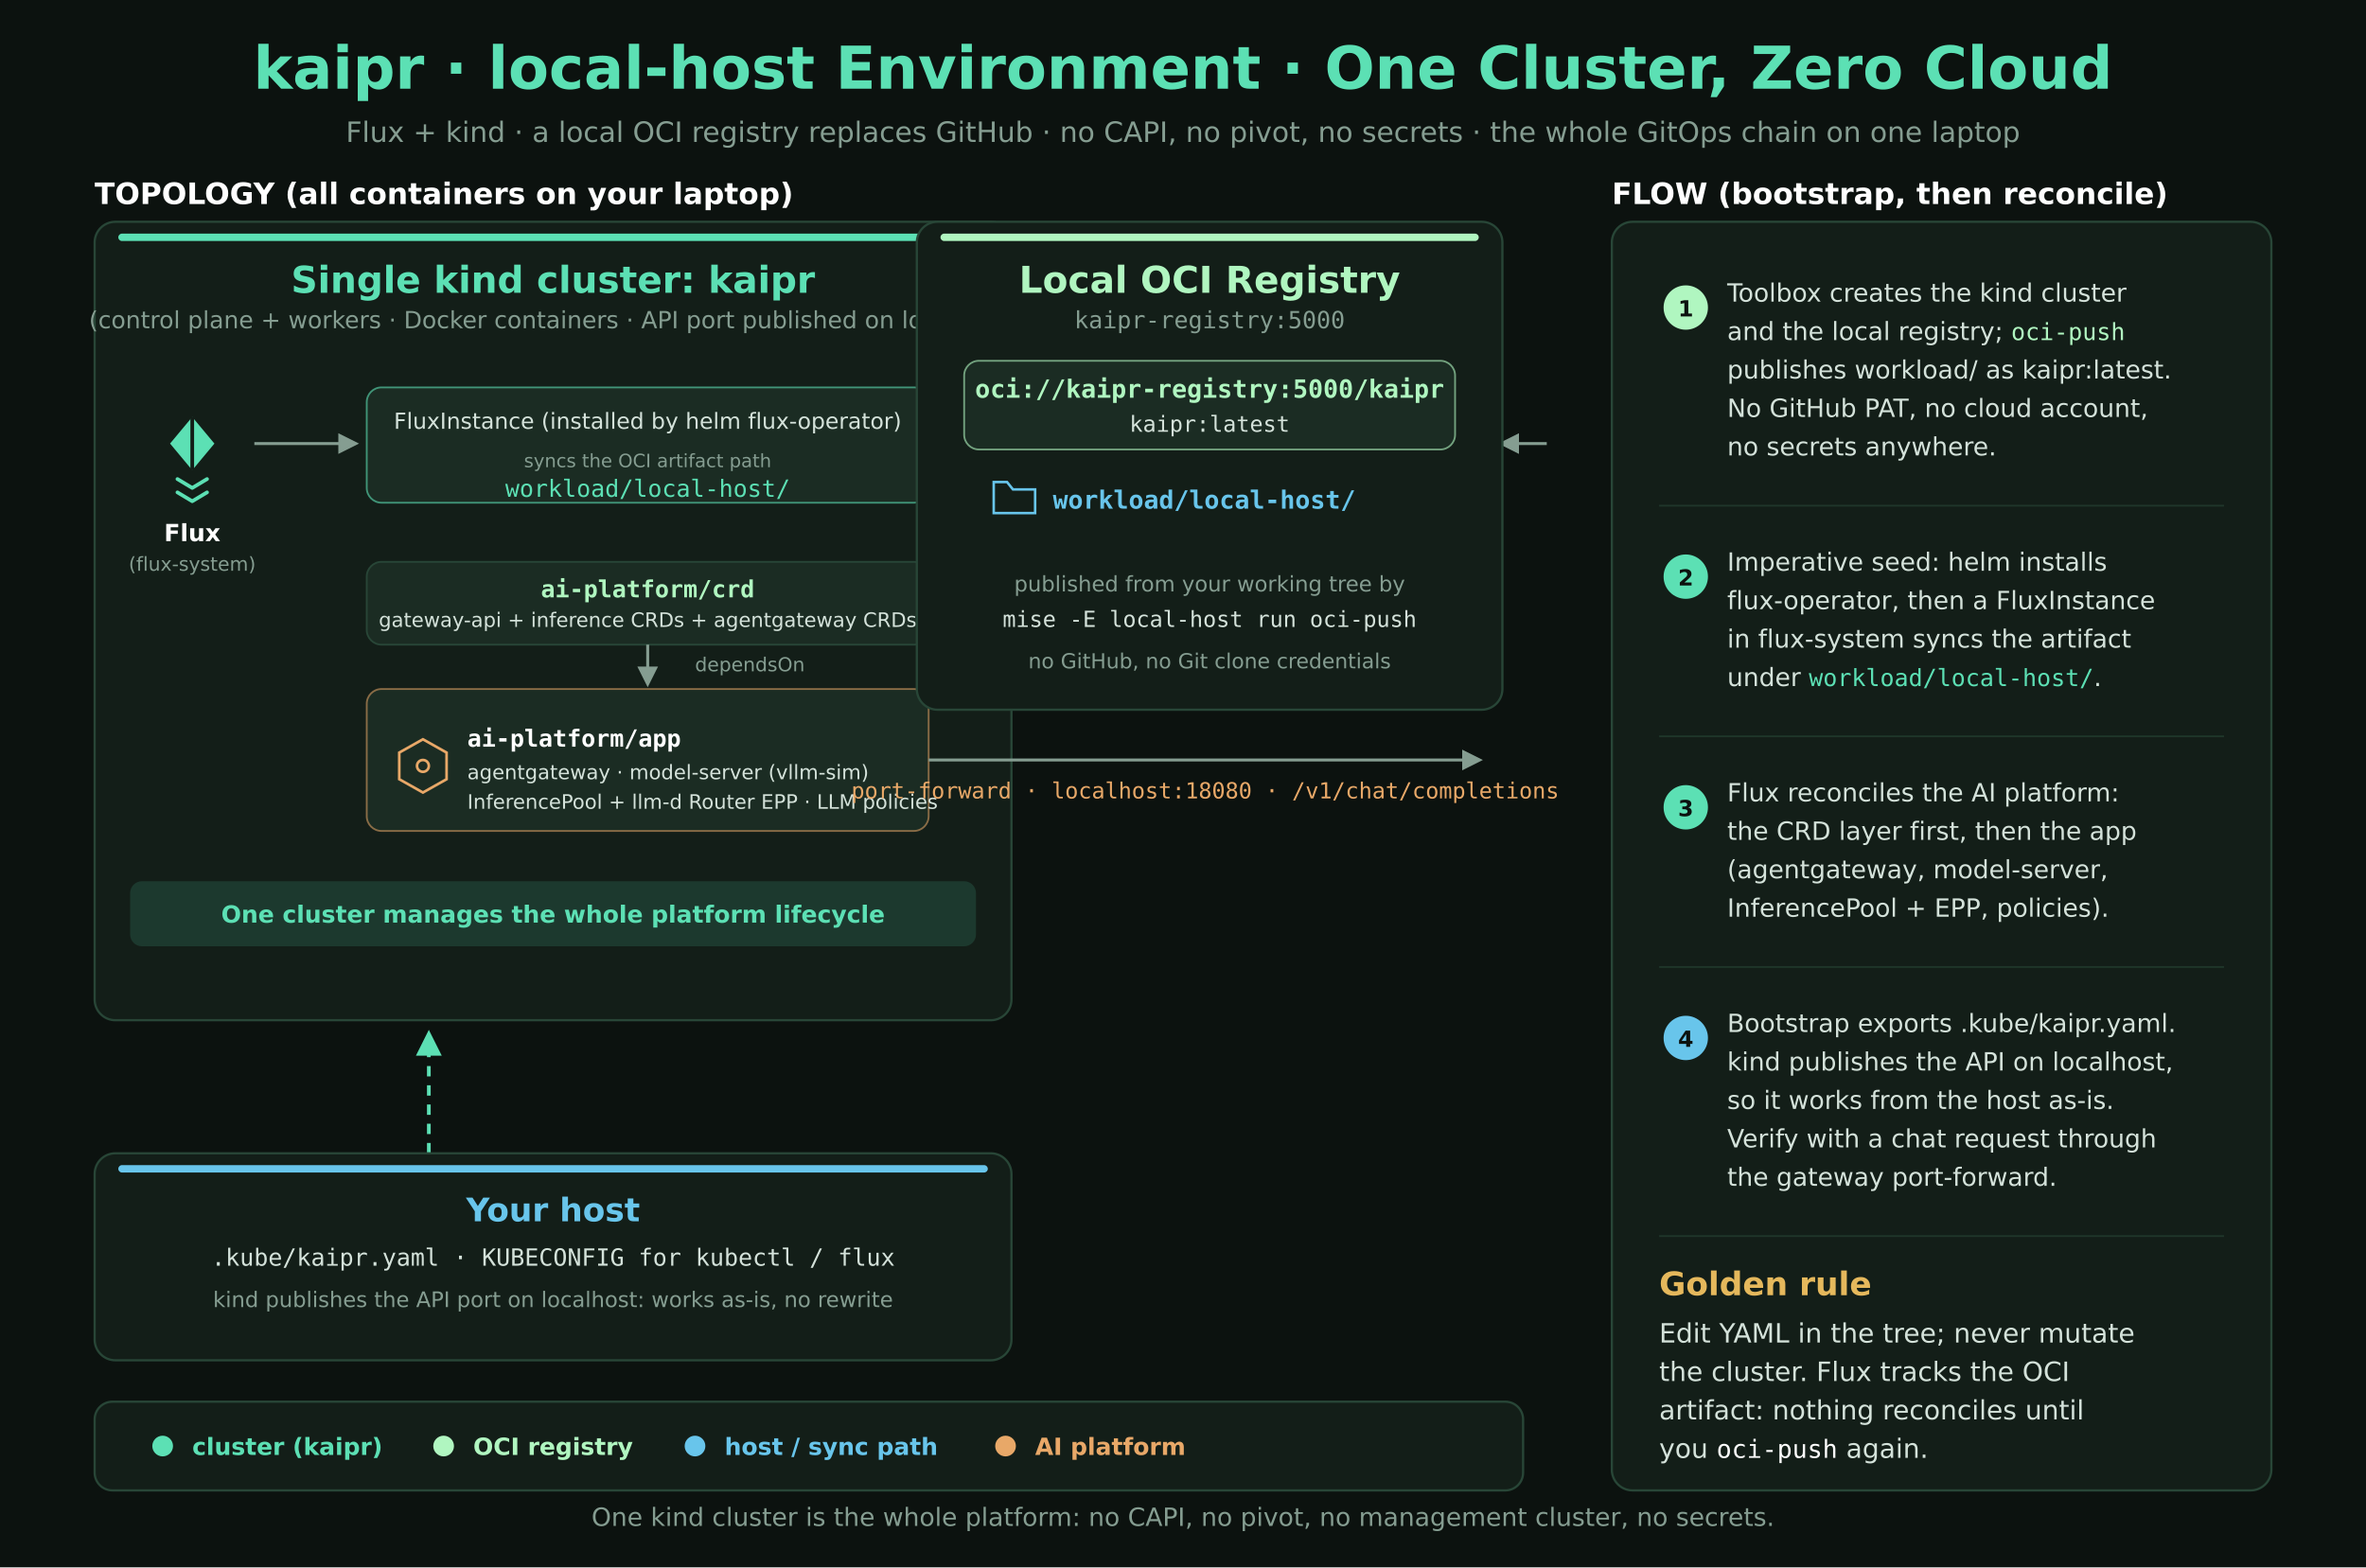
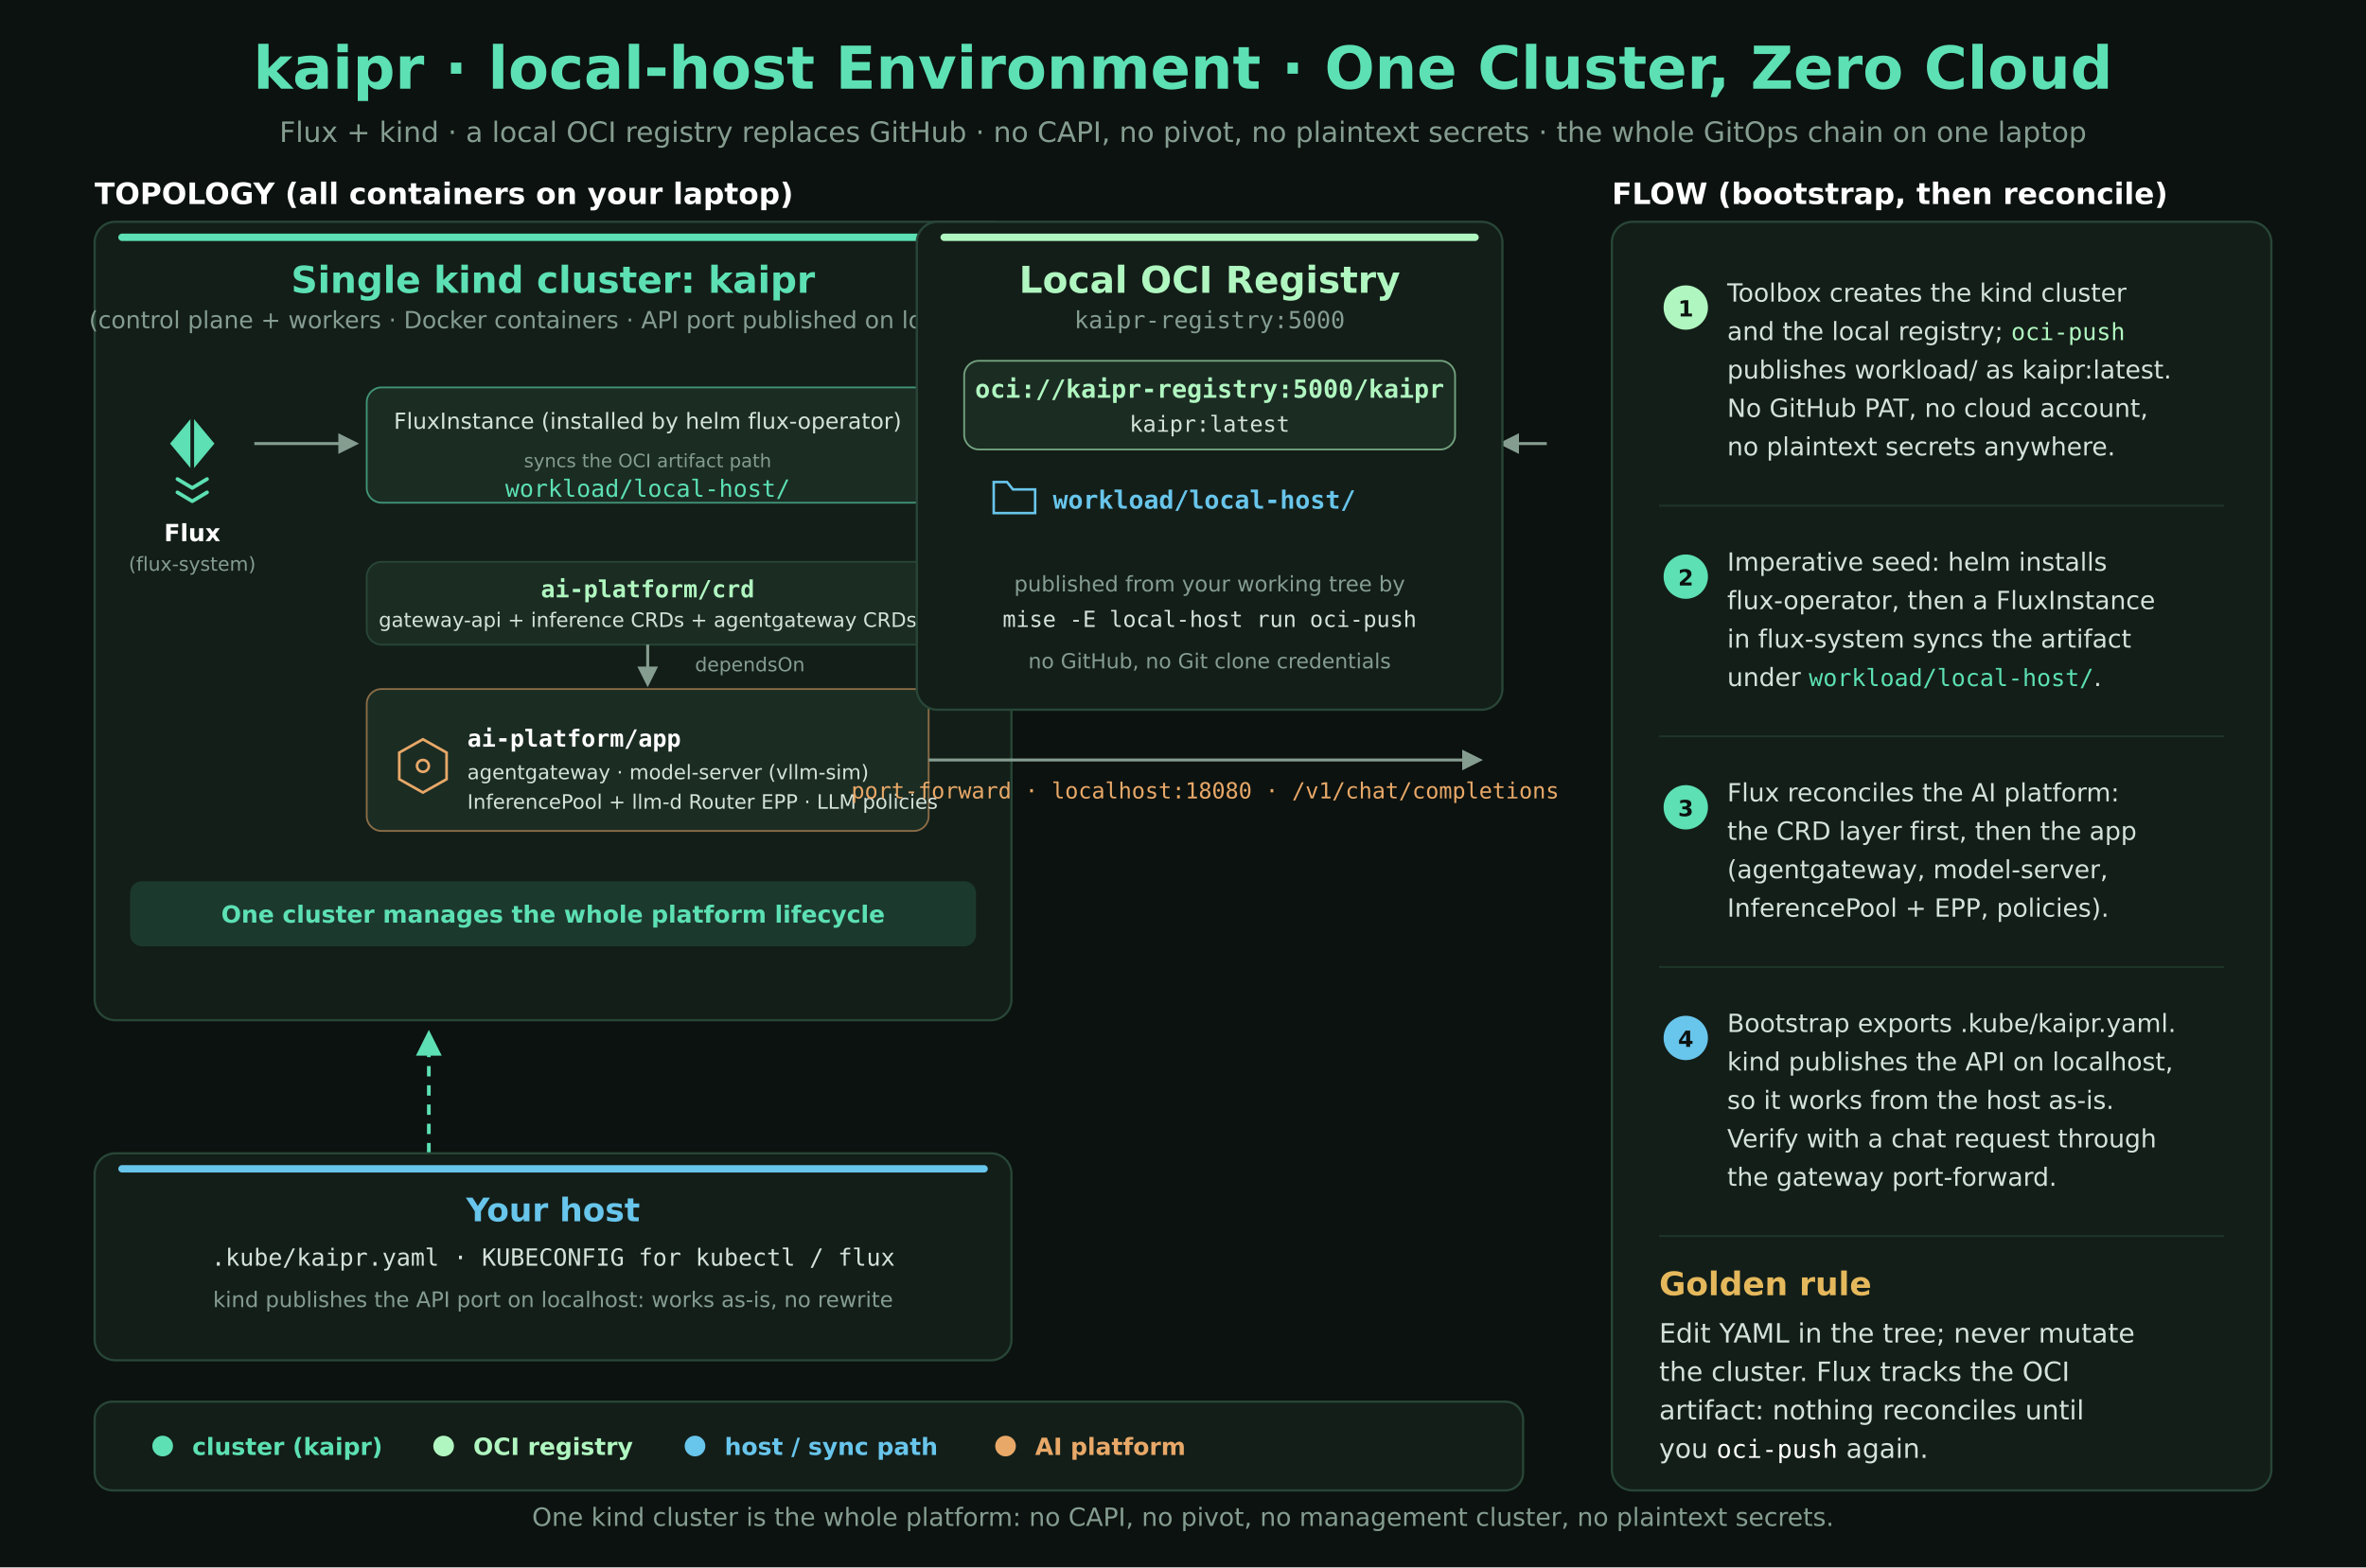
<svg xmlns="http://www.w3.org/2000/svg" width="1600" height="1060" viewBox="0 0 1600 1060">
  <defs>
    <marker id="arrow-teal" viewBox="0 0 10 10" refX="8" refY="5" markerWidth="7" markerHeight="7" orient="auto-start-reverse">
      <path d="M0,0 L10,5 L0,10 z" fill="#5CE0B4" />
    </marker>
    <marker id="arrow-gray" viewBox="0 0 10 10" refX="8" refY="5" markerWidth="7" markerHeight="7" orient="auto-start-reverse">
      <path d="M0,0 L10,5 L0,10 z" fill="#859D91" />
    </marker>
    <marker id="arrow-purple" viewBox="0 0 10 10" refX="8" refY="5" markerWidth="7" markerHeight="7" orient="auto-start-reverse">
      <path d="M0,0 L10,5 L0,10 z" fill="#B0F6C0" />
    </marker>
  </defs>
  <rect width="1600" height="1060" fill="#0C120F" />
  <text x="800" y="60" text-anchor="middle" font-family="DejaVu Sans" font-size="40" font-weight="bold" fill="#5CE0B4">kaipr · local-host Environment · One Cluster, Zero Cloud</text>
-   <text x="800" y="96" text-anchor="middle" font-family="DejaVu Sans" font-size="19" fill="#859D91">Flux + kind · a local OCI registry replaces GitHub · no CAPI, no pivot, no secrets · the whole GitOps chain on one laptop</text>
+   <text x="800" y="96" text-anchor="middle" font-family="DejaVu Sans" font-size="19" fill="#859D91">Flux + kind · a local OCI registry replaces GitHub · no CAPI, no pivot, no plaintext secrets · the whole GitOps chain on one laptop</text>
  <text x="64" y="138" font-family="DejaVu Sans" font-size="20" font-weight="bold" fill="#FFFFFF">TOPOLOGY (all containers on your laptop)</text>
  <text x="1090" y="138" font-family="DejaVu Sans" font-size="20" font-weight="bold" fill="#FFFFFF">FLOW (bootstrap, then reconcile)</text>
  <path d="M700,420 H380 V470" fill="none" stroke="#B0F6C0" stroke-width="2.5" stroke-dasharray="7,6" marker-end="url(#arrow-purple)" />
  <path d="M290,780 V700" fill="none" stroke="#5CE0B4" stroke-width="2.5" stroke-dasharray="7,6" marker-end="url(#arrow-teal)" />
  <line x1="1046" y1="300" x2="1016" y2="300" stroke="#859D91" stroke-width="2" marker-end="url(#arrow-gray)" />
  <rect x="64" y="150" width="620" height="540" rx="14" fill="#131E18" stroke="#284637" stroke-width="1.5" />
  <rect x="80" y="158" width="588" height="5" rx="2.5" fill="#5CE0B4" />
  <text x="374" y="198" text-anchor="middle" font-family="DejaVu Sans" font-size="25" font-weight="bold" fill="#5CE0B4">Single kind cluster: kaipr</text>
  <text x="374" y="222" text-anchor="middle" font-family="DejaVu Sans" font-size="16" fill="#859D91">(control plane + workers · Docker containers · API port published on localhost)</text>
  <g transform="translate(130,300)">
    <path d="M0,-18 L15,0 L0,18 L-15,0 Z" fill="#5CE0B4" />
    <line x1="0" y1="-18" x2="0" y2="18" stroke="#131E18" stroke-width="2.5" />
    <path d="M-10,24 L0,30 L10,24" fill="none" stroke="#5CE0B4" stroke-width="2.5" stroke-linecap="round" stroke-linejoin="round" />
    <path d="M-10,33 L0,39 L10,33" fill="none" stroke="#5CE0B4" stroke-width="2.5" stroke-linecap="round" stroke-linejoin="round" />
  </g>
  <text x="130" y="366" text-anchor="middle" font-family="DejaVu Sans" font-size="16" font-weight="bold" fill="#FFFFFF">Flux</text>
  <text x="130" y="386" text-anchor="middle" font-family="DejaVu Sans" font-size="13" fill="#859D91">(flux-system)</text>
  <line x1="172" y1="300" x2="240" y2="300" stroke="#859D91" stroke-width="2" marker-end="url(#arrow-gray)" />
  <rect x="248" y="262" width="380" height="78" rx="10" fill="#1B2C23" stroke="#5CE0B4" stroke-opacity="0.6" stroke-width="1.2" />
  <text x="438" y="290" text-anchor="middle" font-family="DejaVu Sans" font-size="15" fill="#D4E2DA">FluxInstance (installed by helm flux-operator)</text>
  <text x="438" y="316" text-anchor="middle" font-family="DejaVu Sans" font-size="12.5" fill="#859D91">syncs the OCI artifact path</text>
  <text x="438" y="336" text-anchor="middle" font-family="DejaVu Sans Mono" font-size="16" fill="#5CE0B4">workload/local-host/</text>
  <rect x="248" y="380" width="380" height="56" rx="10" fill="#1B2C23" stroke="#284637" stroke-width="1.2" />
  <text x="438" y="404" text-anchor="middle" font-family="DejaVu Sans Mono" font-size="16" font-weight="bold" fill="#B0F6C0">ai-platform/crd</text>
  <text x="438" y="424" text-anchor="middle" font-family="DejaVu Sans" font-size="13.5" fill="#D4E2DA">gateway-api + inference CRDs + agentgateway CRDs</text>
  <line x1="438" y1="436" x2="438" y2="462" stroke="#859D91" stroke-width="2" marker-end="url(#arrow-gray)" />
  <text x="470" y="454" font-family="DejaVu Sans" font-size="13" fill="#859D91">dependsOn</text>
  <rect x="248" y="466" width="380" height="96" rx="10" fill="#1B2C23" stroke="#E8A868" stroke-opacity="0.55" stroke-width="1.2" />
  <g stroke="#E8A868" stroke-width="1.8" fill="none">
    <path d="M286,500 L302,509 L302,527 L286,536 L270,527 L270,509 Z" />
    <circle cx="286" cy="518" r="4" />
  </g>
  <text x="316" y="505" font-family="DejaVu Sans Mono" font-size="16" font-weight="bold" fill="#FFFFFF">ai-platform/app</text>
  <text x="316" y="527" font-family="DejaVu Sans" font-size="13.5" fill="#D4E2DA">agentgateway · model-server (vllm-sim)</text>
  <text x="316" y="547" font-family="DejaVu Sans" font-size="13.5" fill="#D4E2DA">InferencePool + llm-d Router EPP · LLM policies</text>
  <rect x="88" y="596" width="572" height="44" rx="8" fill="#5CE0B4" fill-opacity="0.14" />
  <text x="374" y="624" text-anchor="middle" font-family="DejaVu Sans" font-size="16" font-weight="bold" fill="#5CE0B4">One cluster manages the whole platform lifecycle</text>
  <path d="M628,514 H1000" fill="none" stroke="#859D91" stroke-width="2" marker-end="url(#arrow-gray)" />
  <text x="815" y="540" text-anchor="middle" font-family="DejaVu Sans Mono" font-size="15" fill="#E8A868">port-forward · localhost:18080 · /v1/chat/completions</text>
  <rect x="620" y="150" width="396" height="330" rx="14" fill="#131E18" stroke="#284637" stroke-width="1.5" />
  <rect x="636" y="158" width="364" height="5" rx="2.5" fill="#B0F6C0" />
  <text x="818" y="198" text-anchor="middle" font-family="DejaVu Sans" font-size="25" font-weight="bold" fill="#B0F6C0">Local OCI Registry</text>
  <text x="818" y="222" text-anchor="middle" font-family="DejaVu Sans Mono" font-size="16" fill="#859D91">kaipr-registry:5000</text>
  <rect x="652" y="244" width="332" height="60" rx="10" fill="#1B2C23" stroke="#B0F6C0" stroke-opacity="0.6" stroke-width="1.2" />
  <text x="818" y="269" text-anchor="middle" font-family="DejaVu Sans Mono" font-size="17" font-weight="bold" fill="#B0F6C0">oci://kaipr-registry:5000/kaipr</text>
  <text x="818" y="292" text-anchor="middle" font-family="DejaVu Sans Mono" font-size="15" fill="#D4E2DA">kaipr:latest</text>
  <g fill="none" stroke-width="1.7">
    <path d="M672,326 h9 l4,5 h15 v16 h-28 z" stroke="#68C5EB" />
  </g>
  <text x="712" y="344" font-family="DejaVu Sans Mono" font-size="17" font-weight="bold" fill="#68C5EB">workload/local-host/</text>
  <text x="818" y="400" text-anchor="middle" font-family="DejaVu Sans" font-size="14.5" fill="#859D91">published from your working tree by</text>
  <text x="818" y="424" text-anchor="middle" font-family="DejaVu Sans Mono" font-size="15" fill="#D4E2DA">mise -E local-host run oci-push</text>
  <text x="818" y="452" text-anchor="middle" font-family="DejaVu Sans" font-size="14" fill="#859D91">no GitHub, no Git clone credentials</text>
  <rect x="64" y="780" width="620" height="140" rx="14" fill="#131E18" stroke="#284637" stroke-width="1.5" />
  <rect x="80" y="788" width="588" height="5" rx="2.5" fill="#68C5EB" />
  <text x="374" y="826" text-anchor="middle" font-family="DejaVu Sans" font-size="22" font-weight="bold" fill="#68C5EB">Your host</text>
  <text x="374" y="856" text-anchor="middle" font-family="DejaVu Sans Mono" font-size="16" fill="#D4E2DA">.kube/kaipr.yaml · KUBECONFIG for kubectl / flux</text>
  <text x="374" y="884" text-anchor="middle" font-family="DejaVu Sans" font-size="14.5" fill="#859D91">kind publishes the API port on localhost: works as-is, no rewrite</text>
  <rect x="64" y="948" width="966" height="60" rx="12" fill="#131E18" stroke="#284637" stroke-width="1.5" />
  <circle cx="110" cy="978" r="7" fill="#5CE0B4" />
  <text x="130" y="984" font-family="DejaVu Sans" font-size="16" font-weight="bold" fill="#5CE0B4">cluster (kaipr)</text>
  <circle cx="300" cy="978" r="7" fill="#B0F6C0" />
  <text x="320" y="984" font-family="DejaVu Sans" font-size="16" font-weight="bold" fill="#B0F6C0">OCI registry</text>
  <circle cx="470" cy="978" r="7" fill="#68C5EB" />
  <text x="490" y="984" font-family="DejaVu Sans" font-size="16" font-weight="bold" fill="#68C5EB">host / sync path</text>
  <circle cx="680" cy="978" r="7" fill="#E8A868" />
  <text x="700" y="984" font-family="DejaVu Sans" font-size="16" font-weight="bold" fill="#E8A868">AI platform</text>
  <rect x="1090" y="150" width="446" height="858" rx="14" fill="#131E18" stroke="#284637" stroke-width="1.5" />
  <circle cx="1140" cy="208" r="15" fill="#B0F6C0" />
  <text x="1140" y="214" text-anchor="middle" font-family="DejaVu Sans" font-size="15" font-weight="bold" fill="#0C120F">1</text>
  <text x="1168" y="204" font-family="DejaVu Sans" font-size="17" fill="#D4E2DA">Toolbox creates the kind cluster</text>
  <text x="1168" y="230" font-family="DejaVu Sans" font-size="17" fill="#D4E2DA">and the local registry; <tspan font-family="DejaVu Sans Mono" font-size="16" fill="#B0F6C0">oci-push</tspan>
  </text>
  <text x="1168" y="256" font-family="DejaVu Sans" font-size="17" fill="#D4E2DA">publishes workload/ as kaipr:latest.</text>
  <text x="1168" y="282" font-family="DejaVu Sans" font-size="17" fill="#D4E2DA">No GitHub PAT, no cloud account,</text>
-   <text x="1168" y="308" font-family="DejaVu Sans" font-size="17" fill="#D4E2DA">no secrets anywhere.</text>
+   <text x="1168" y="308" font-family="DejaVu Sans" font-size="17" fill="#D4E2DA">no plaintext secrets anywhere.</text>
  <line x1="1122" y1="342" x2="1504" y2="342" stroke="#1F362A" stroke-width="1.2" />
  <circle cx="1140" cy="390" r="15" fill="#5CE0B4" />
  <text x="1140" y="396" text-anchor="middle" font-family="DejaVu Sans" font-size="15" font-weight="bold" fill="#0C120F">2</text>
  <text x="1168" y="386" font-family="DejaVu Sans" font-size="17" fill="#D4E2DA">Imperative seed: helm installs</text>
  <text x="1168" y="412" font-family="DejaVu Sans" font-size="17" fill="#D4E2DA">flux-operator, then a FluxInstance</text>
  <text x="1168" y="438" font-family="DejaVu Sans" font-size="17" fill="#D4E2DA">in flux-system syncs the artifact</text>
  <text x="1168" y="464" font-family="DejaVu Sans" font-size="17" fill="#D4E2DA">under <tspan font-family="DejaVu Sans Mono" font-size="16" fill="#5CE0B4">workload/local-host/</tspan>.</text>
  <line x1="1122" y1="498" x2="1504" y2="498" stroke="#1F362A" stroke-width="1.2" />
  <circle cx="1140" cy="546" r="15" fill="#5CE0B4" />
  <text x="1140" y="552" text-anchor="middle" font-family="DejaVu Sans" font-size="15" font-weight="bold" fill="#0C120F">3</text>
  <text x="1168" y="542" font-family="DejaVu Sans" font-size="17" fill="#D4E2DA">Flux reconciles the AI platform:</text>
  <text x="1168" y="568" font-family="DejaVu Sans" font-size="17" fill="#D4E2DA">the CRD layer first, then the app</text>
  <text x="1168" y="594" font-family="DejaVu Sans" font-size="17" fill="#D4E2DA">(agentgateway, model-server,</text>
  <text x="1168" y="620" font-family="DejaVu Sans" font-size="17" fill="#D4E2DA">InferencePool + EPP, policies).</text>
  <line x1="1122" y1="654" x2="1504" y2="654" stroke="#1F362A" stroke-width="1.2" />
  <circle cx="1140" cy="702" r="15" fill="#68C5EB" />
  <text x="1140" y="708" text-anchor="middle" font-family="DejaVu Sans" font-size="15" font-weight="bold" fill="#0C120F">4</text>
  <text x="1168" y="698" font-family="DejaVu Sans" font-size="17" fill="#D4E2DA">Bootstrap exports .kube/kaipr.yaml.</text>
  <text x="1168" y="724" font-family="DejaVu Sans" font-size="17" fill="#D4E2DA">kind publishes the API on localhost,</text>
  <text x="1168" y="750" font-family="DejaVu Sans" font-size="17" fill="#D4E2DA">so it works from the host as-is.</text>
  <text x="1168" y="776" font-family="DejaVu Sans" font-size="17" fill="#D4E2DA">Verify with a chat request through</text>
  <text x="1168" y="802" font-family="DejaVu Sans" font-size="17" fill="#D4E2DA">the gateway port-forward.</text>
  <line x1="1122" y1="836" x2="1504" y2="836" stroke="#1F362A" stroke-width="1.2" />
  <text x="1122" y="876" font-family="DejaVu Sans" font-size="22" font-weight="bold" fill="#E5B85C">Golden rule</text>
  <text x="1122" y="908" font-family="DejaVu Sans" font-size="18" fill="#D4E2DA">Edit YAML in the tree; never mutate</text>
  <text x="1122" y="934" font-family="DejaVu Sans" font-size="18" fill="#D4E2DA">the cluster. Flux tracks the OCI</text>
  <text x="1122" y="960" font-family="DejaVu Sans" font-size="18" fill="#D4E2DA">artifact: nothing reconciles until</text>
  <text x="1122" y="986" font-family="DejaVu Sans" font-size="18" fill="#D4E2DA">you <tspan font-family="DejaVu Sans Mono" font-size="17" fill="#FFFFFF">oci-push</tspan> again.</text>
-   <text x="800" y="1032" text-anchor="middle" font-family="DejaVu Sans" font-size="17" fill="#859D91">One kind cluster is the whole platform: no CAPI, no pivot, no management cluster, no secrets.</text>
+   <text x="800" y="1032" text-anchor="middle" font-family="DejaVu Sans" font-size="17" fill="#859D91">One kind cluster is the whole platform: no CAPI, no pivot, no management cluster, no plaintext secrets.</text>
</svg>
